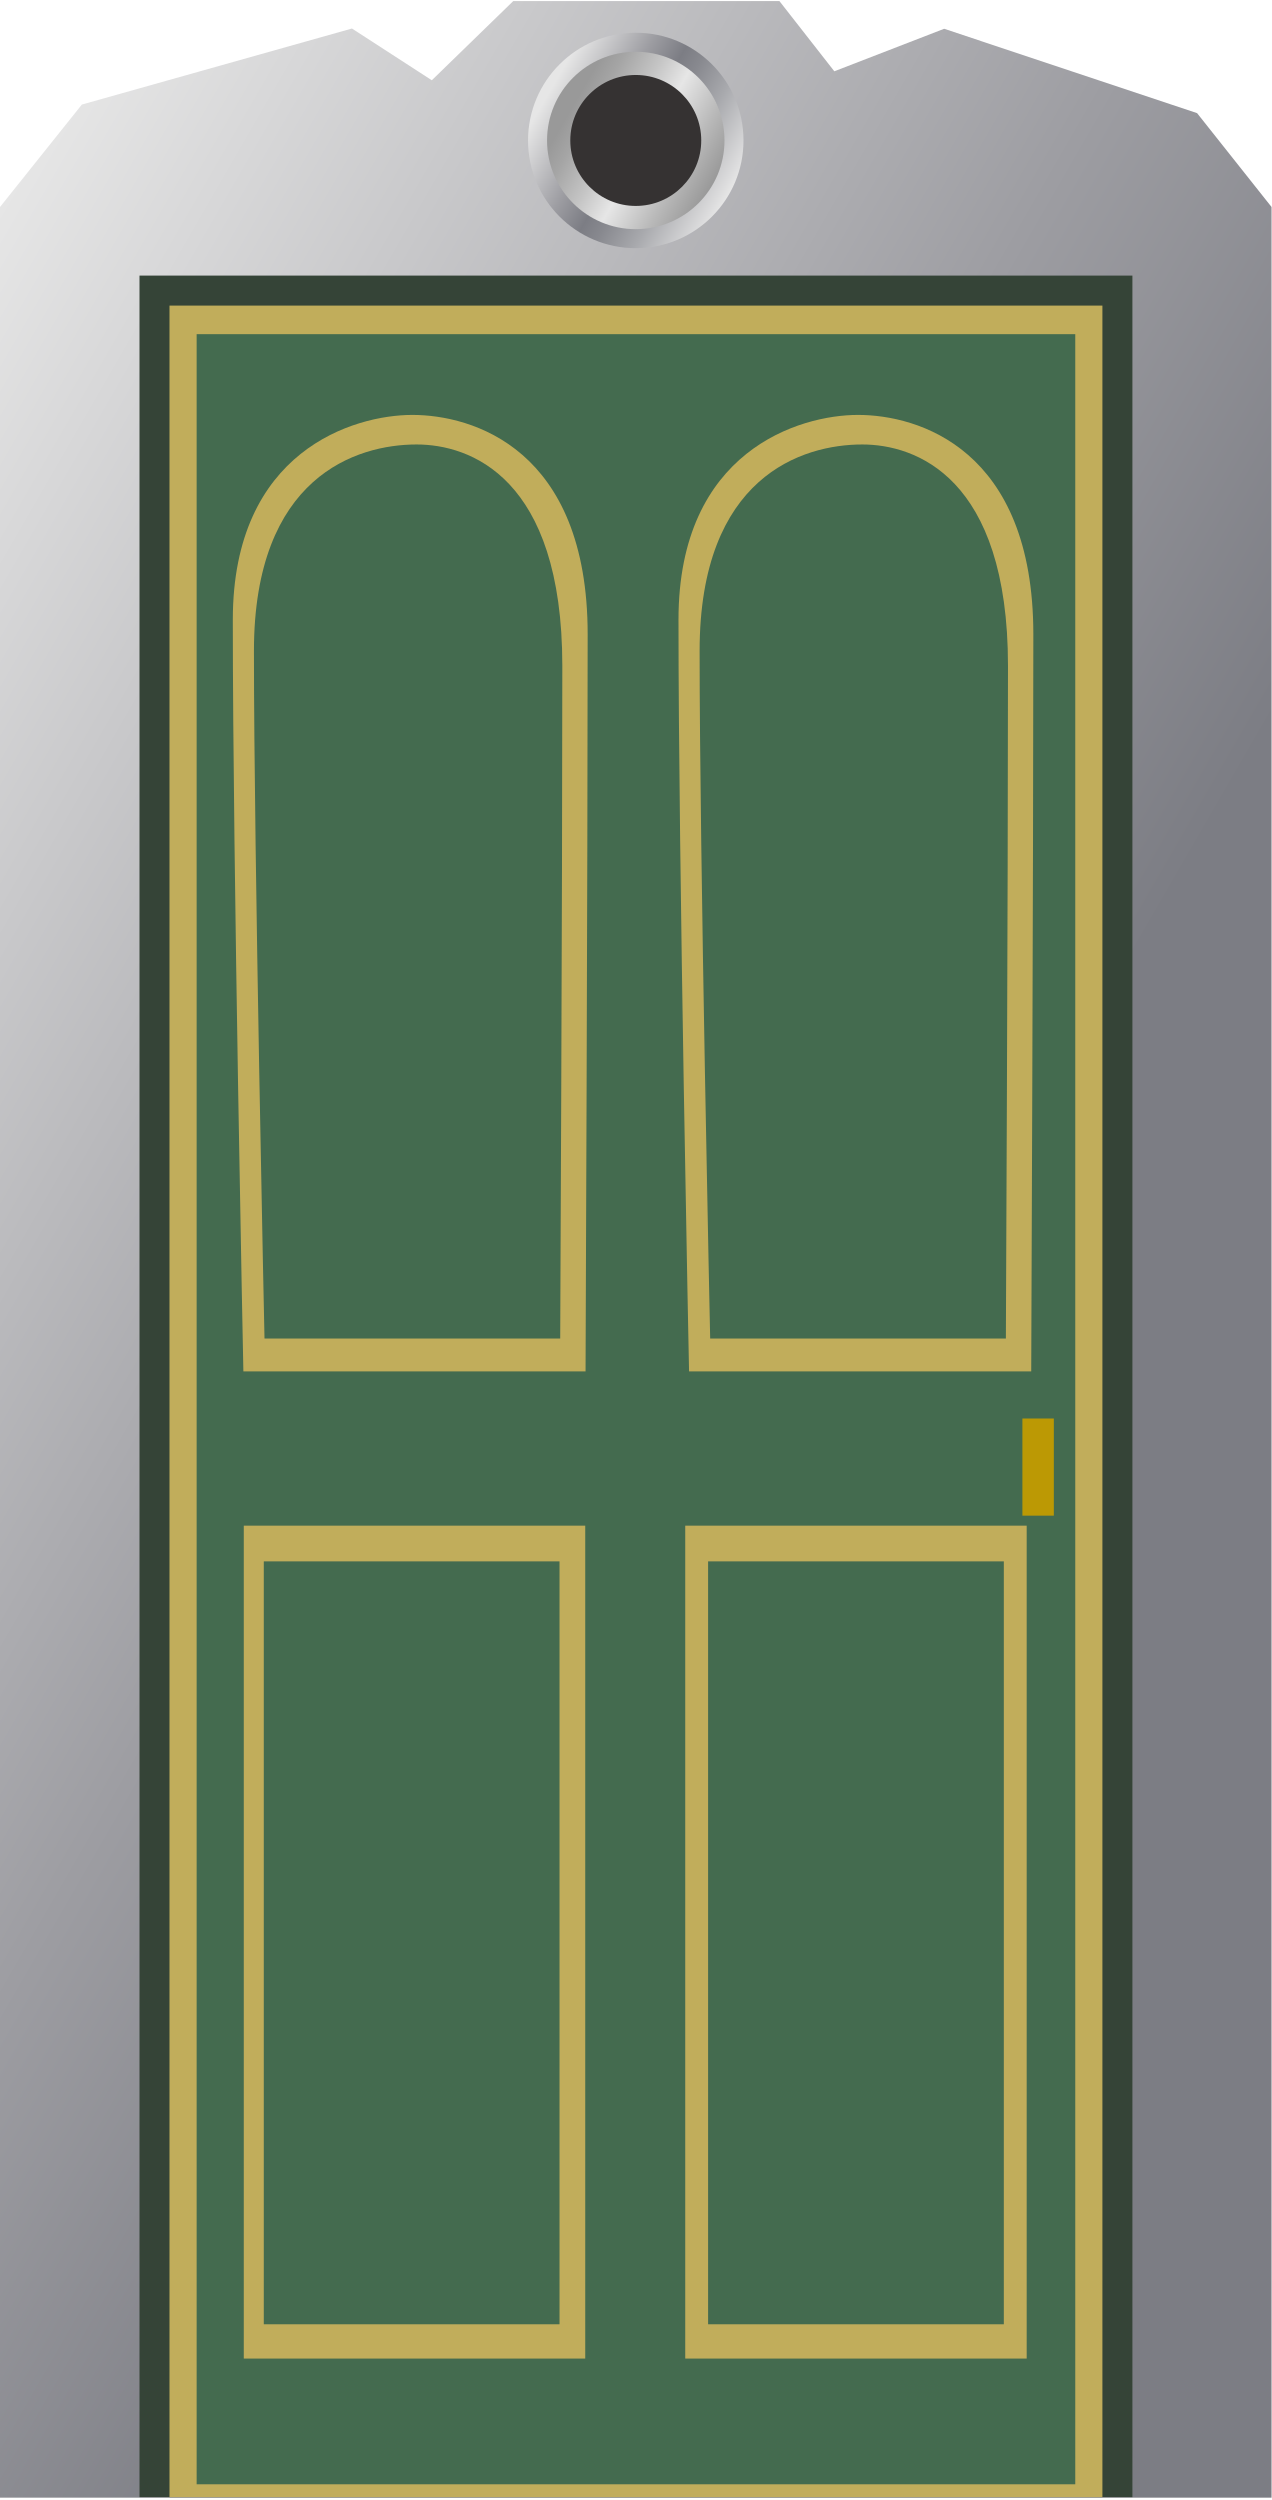
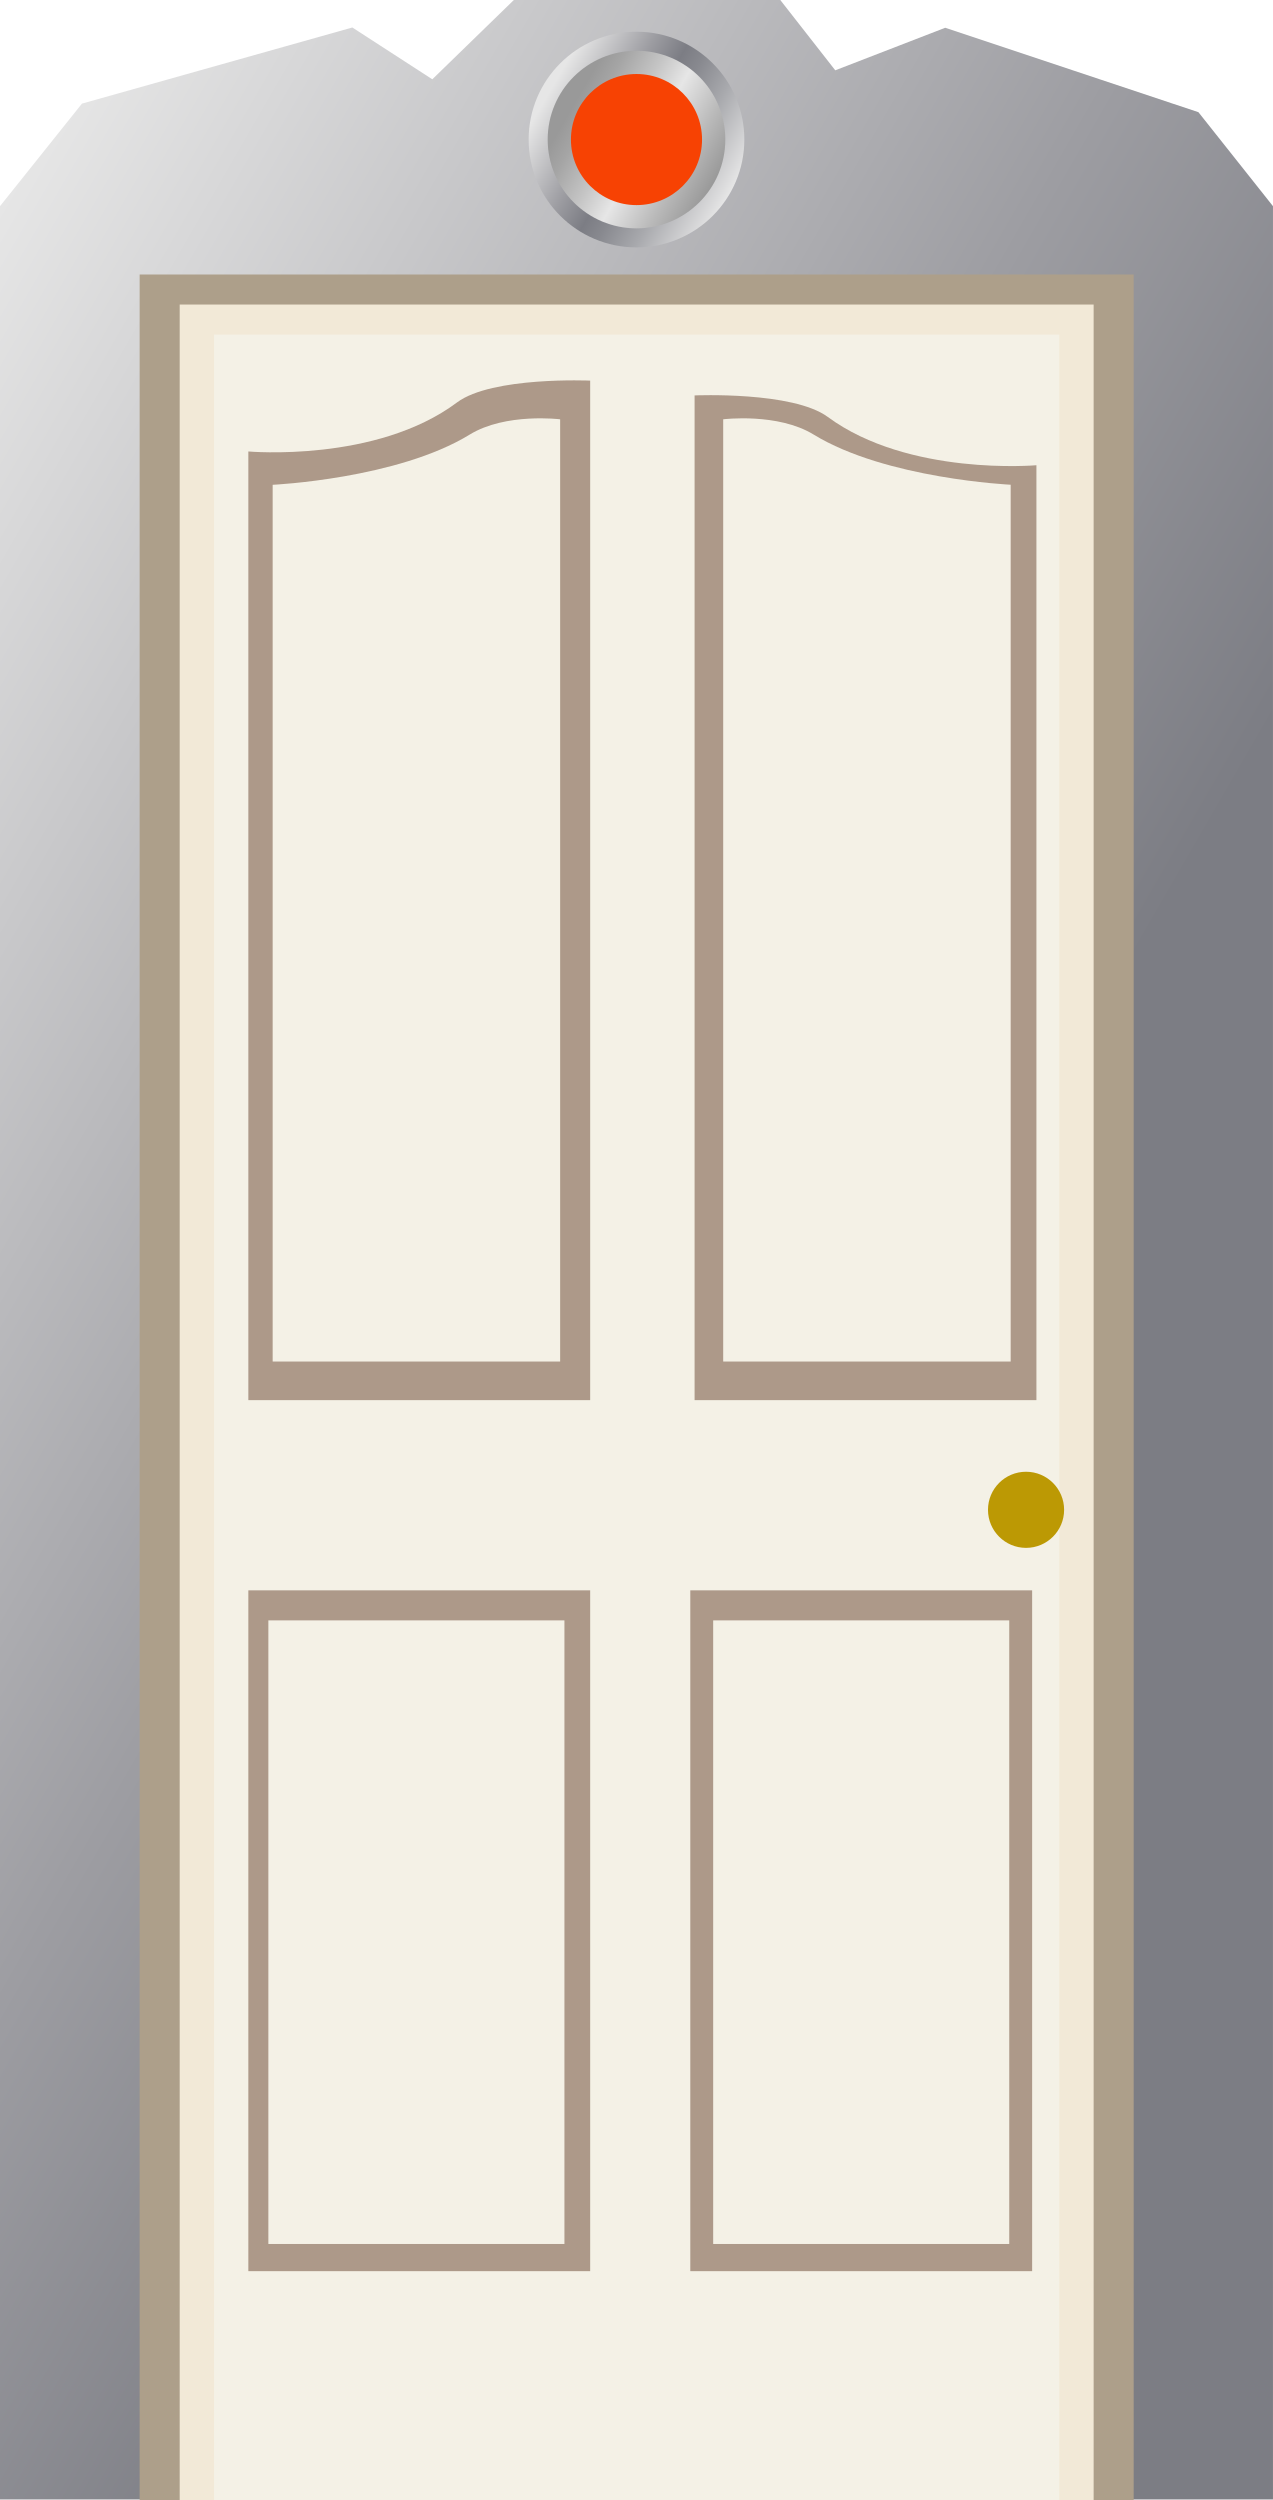
- <svg xmlns="http://www.w3.org/2000/svg" version="1.1" id="Layer_1" x="0px" y="0px" width="890.027px" height="1749.902px" viewBox="0 0 890.027 1749.902" enable-background="new 0 0 890.027 1749.902" xml:space="preserve">
-   <linearGradient id="SVGID_1_" gradientUnits="userSpaceOnUse" x1="-228.179" y1="540.105" x2="1133.625" y2="1326.343">
+ <svg xmlns="http://www.w3.org/2000/svg" version="1.1" id="Layer_1" x="0px" y="0px" width="890.028px" height="1747.923px" viewBox="0 0 890.028 1747.923" enable-background="new 0 0 890.028 1747.923" xml:space="preserve">
+   <linearGradient id="SVGID_1_" gradientUnits="userSpaceOnUse" x1="-228.18" y1="539.366" x2="1133.627" y2="1325.605">
    <stop offset="0" style="stop-color:#E6E6E6" />
    <stop offset="0.4" style="stop-color:#9D9DA2" />
    <stop offset="0.605" style="stop-color:#7C7D84" />
  </linearGradient>
-   <polygon fill="url(#SVGID_1_)" points="890.027,1748.268 0,1748.268 0,144.888 57.289,73.183 246.345,19.959 302.25,56.181   359.263,0.738 545.548,0.738 583.987,49.897 660.867,20.144 837.912,79.189 890.027,144.888 " />
-   <linearGradient id="SVGID_2_" gradientUnits="userSpaceOnUse" x1="379.703" y1="60.609" x2="510.323" y2="136.023">
+   <polygon fill="url(#SVGID_1_)" points="890.028,1747.529 0,1747.529 0,144.148 57.291,72.444 246.346,19.22 302.252,55.441   359.264,0 545.549,0 583.988,49.158 660.868,19.404 837.912,78.45 890.028,144.148 " />
+   <linearGradient id="SVGID_2_" gradientUnits="userSpaceOnUse" x1="379.703" y1="59.871" x2="510.323" y2="135.284">
    <stop offset="0.04" style="stop-color:#E6E6E6" />
    <stop offset="0.334" style="stop-color:#9D9DA2" />
    <stop offset="0.485" style="stop-color:#7C7D84" />
    <stop offset="0.576" style="stop-color:#88898F" />
    <stop offset="0.742" style="stop-color:#A8A9AD" />
    <stop offset="0.961" style="stop-color:#DCDCDD" />
    <stop offset="1" style="stop-color:#E6E6E6" />
  </linearGradient>
-   <circle fill="url(#SVGID_2_)" cx="445.013" cy="98.316" r="75.401" />
-   <linearGradient id="SVGID_3_" gradientUnits="userSpaceOnUse" x1="391.228" y1="67.264" x2="498.798" y2="129.37">
+   <circle fill="url(#SVGID_2_)" cx="445.015" cy="97.577" r="75.401" />
+   <linearGradient id="SVGID_3_" gradientUnits="userSpaceOnUse" x1="391.228" y1="66.525" x2="498.798" y2="128.63">
    <stop offset="0.095" style="stop-color:#999999" />
    <stop offset="0.202" style="stop-color:#A5A5A5" />
    <stop offset="0.397" style="stop-color:#C5C5C5" />
    <stop offset="0.565" style="stop-color:#E6E6E6" />
    <stop offset="0.803" style="stop-color:#BABABA" />
    <stop offset="1" style="stop-color:#999999" />
  </linearGradient>
-   <circle fill="url(#SVGID_3_)" cx="445.013" cy="98.316" r="62.095" />
-   <circle fill="#353232" cx="445.014" cy="98.316" r="45.832" />
-   <rect x="97.641" y="192.902" fill="#354437" width="695" height="1555" />
-   <rect x="118.641" y="213.902" fill="#C1AD5B" width="653" height="1534" />
-   <rect x="137.641" y="233.902" fill="#446B4F" width="615" height="1505" />
-   <rect x="170.641" y="1067.902" fill="#C1AD5B" width="239" height="583" />
-   <rect x="479.641" y="1067.902" fill="#C1AD5B" width="239" height="583" />
-   <rect x="495.641" y="1092.902" fill="#446B4F" width="207" height="534" />
-   <rect x="184.641" y="1092.902" fill="#446B4F" width="207" height="534" />
-   <path fill="#C1AD5B" d="M409.865,959.902H170.356c0,0-7.393-355.668-7.393-526.152c0-118.277,84.766-143.323,125.669-143.323  c41.89,0,122.711,23.524,122.711,153.628C411.344,601.238,409.865,959.902,409.865,959.902z" />
-   <path fill="#446B4F" d="M392.124,936.902H185.141c0,0-7.393-339.275-7.393-481.238c0-122.133,71.951-144.551,113.842-144.551  c36.961,0,102.013,22.455,102.013,155.014C393.603,626.154,392.124,936.902,392.124,936.902z" />
-   <path fill="#C1AD5B" d="M721.818,959.902H482.31c0,0-7.393-355.668-7.393-526.152c0-118.277,84.766-143.323,125.669-143.323  c41.891,0,122.711,23.524,122.711,153.628C723.297,601.238,721.818,959.902,721.818,959.902z" />
-   <path fill="#446B4F" d="M704.077,936.902H497.094c0,0-7.393-339.275-7.393-481.238c0-122.133,71.951-144.551,113.842-144.551  c36.961,0,102.013,22.455,102.013,155.014C705.556,626.154,704.077,936.902,704.077,936.902z" />
-   <rect x="715.641" y="992.902" fill="#BC9904" width="22" height="68" />
+   <circle fill="url(#SVGID_3_)" cx="445.015" cy="97.577" r="62.095" />
+   <circle fill="#F74203" cx="445.014" cy="97.577" r="45.832" />
+   <rect x="97.635" y="191.923" fill="#AD9F8A" width="695" height="1556" />
+   <rect x="125.635" y="212.923" fill="#F2E9D7" width="639" height="1535" />
+   <rect x="149.635" y="233.923" fill="#F4F1E6" width="591" height="1514" />
+   <rect x="173.635" y="1111.923" fill="#AD9989" width="239" height="476" />
+   <rect x="482.635" y="1111.923" fill="#AD9989" width="239" height="476" />
+   <path fill="#AD9989" d="M412.635,978.923h-239V315.649c0,0,89.387,8.001,145.863-34.259c24.447-18.29,93.137-15.27,93.137-15.27  V978.923z" />
+   <path fill="#F4F1E6" d="M391.635,951.923h-201V338.959c0,0,87.193-4.083,137.789-35.127c25.109-15.407,63.211-10.666,63.211-10.666  V951.923z" />
+   <path fill="#AD9989" d="M485.635,978.923h239V325.276c0,0-89.387,7.885-145.867-33.762c-24.443-18.024-93.133-15.047-93.133-15.047  V978.923z" />
+   <path fill="#F4F1E6" d="M505.635,951.923h201V338.909c0,0-87.193-4.081-137.789-35.091c-25.109-15.39-63.211-10.655-63.211-10.655  V951.923z" />
+   <rect x="498.635" y="1132.923" fill="#F4F1E6" width="207" height="436" />
+   <rect x="187.635" y="1132.923" fill="#F4F1E6" width="207" height="436" />
+   <circle fill="#BC9904" cx="717.384" cy="1055.614" r="26.612" />
</svg>
